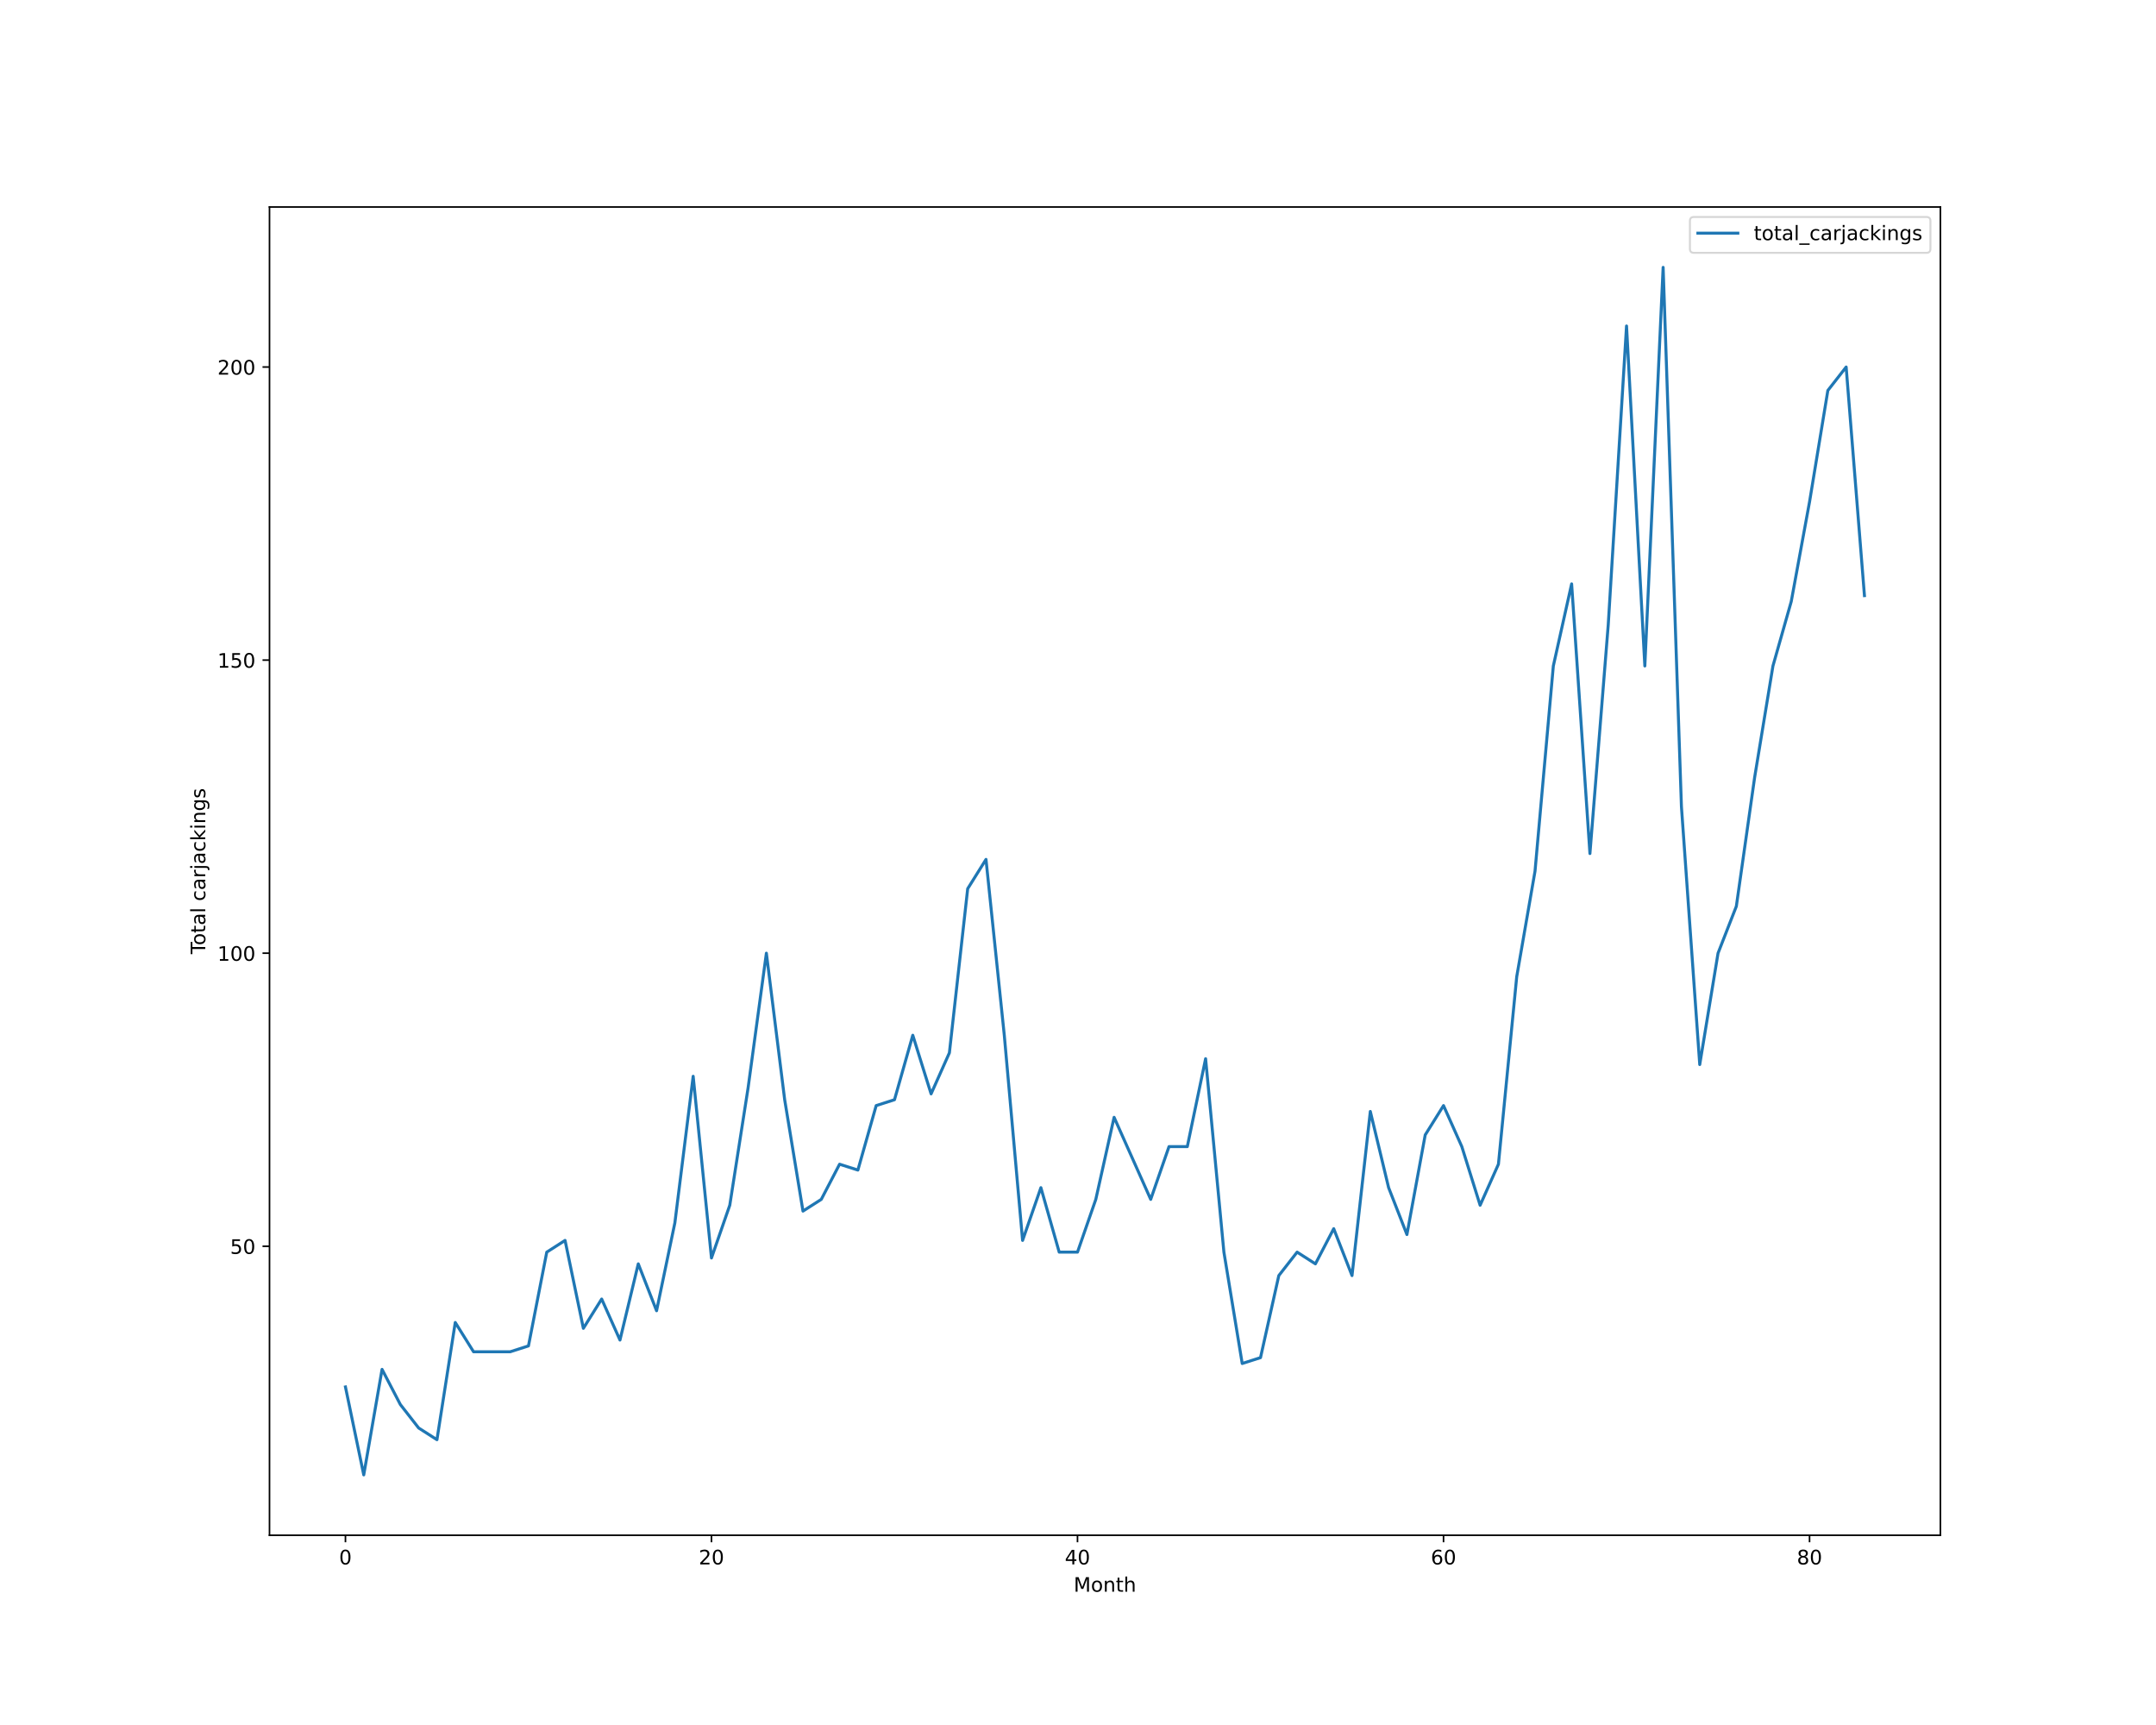
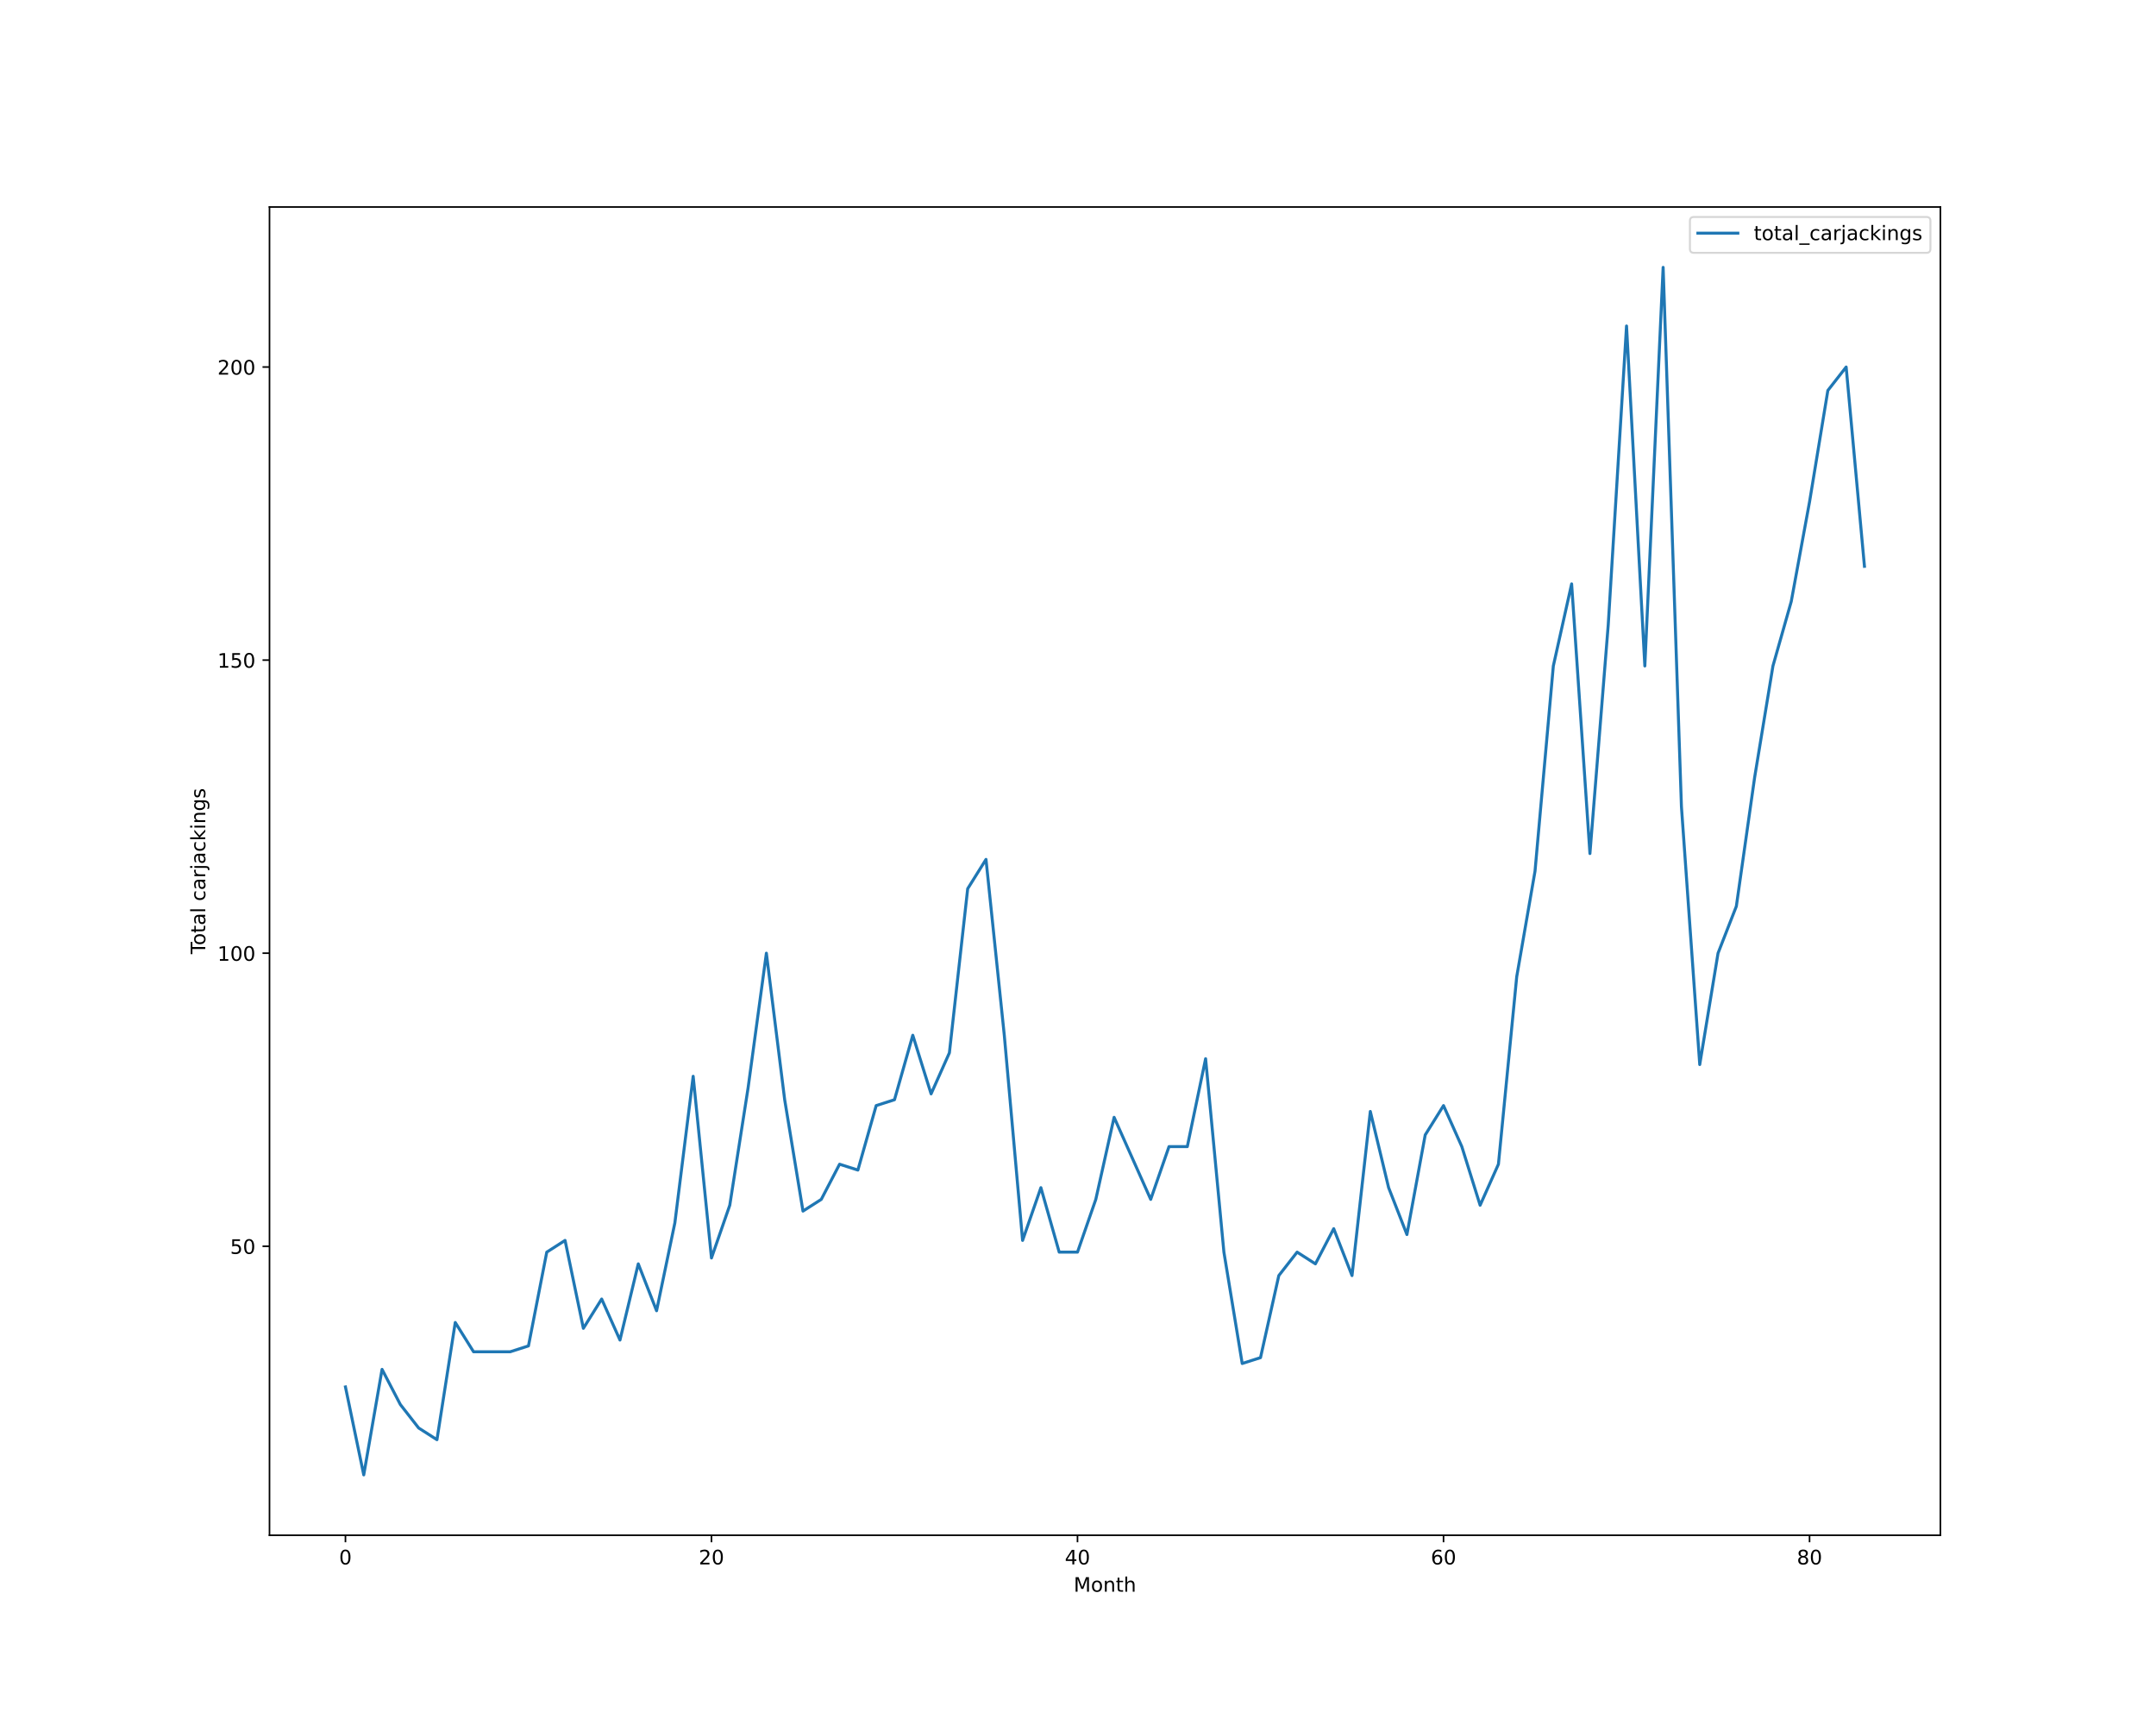
<svg xmlns="http://www.w3.org/2000/svg" xmlns:xlink="http://www.w3.org/1999/xlink" height="864pt" version="1.1" viewBox="0 0 1080 864" width="1080pt">
  <defs>
    <style type="text/css">*{stroke-linecap:butt;stroke-linejoin:round;}</style>
  </defs>
  <g id="figure_1">
    <g id="patch_1">
      <path d="M 0 864  L 1080 864  L 1080 0  L 0 0  z " style="fill:#ffffff;" />
    </g>
    <g id="axes_1">
      <g id="patch_2">
        <path d="M 135 768.96  L 972 768.96  L 972 103.68  L 135 103.68  z " style="fill:#ffffff;" />
      </g>
      <g id="matplotlib.axis_1">
        <g id="xtick_1">
          <g id="line2d_1">
            <defs>
-               <path d="M 0 0  L 0 3.5  " id="m124a4214e5" style="stroke:#000000;stroke-width:0.8;" />
-             </defs>
-             <g>
-               <use style="stroke:#000000;stroke-width:0.8;" x="173.045" xlink:href="#m124a4214e5" y="768.96" />
+               <path d="M 0 0  L 0 3.5  " id="m2dfade4325" style="stroke:#000000;stroke-width:0.8;" />
+             </defs>
+             <g>
+               <use style="stroke:#000000;stroke-width:0.8;" x="173.045" xlink:href="#m2dfade4325" y="768.96" />
            </g>
          </g>
          <g id="text_1">
            <g transform="translate(169.8642 783.5584)scale(0.1 -0.1)">
              <defs>
                <path d="M 2034 4250  Q 1547 4250 1301 3770  Q 1056 3291 1056 2328  Q 1056 1369 1301 889  Q 1547 409 2034 409  Q 2525 409 2770 889  Q 3016 1369 3016 2328  Q 3016 3291 2770 3770  Q 2525 4250 2034 4250  z M 2034 4750  Q 2819 4750 3233 4129  Q 3647 3509 3647 2328  Q 3647 1150 3233 529  Q 2819 -91 2034 -91  Q 1250 -91 836 529  Q 422 1150 422 2328  Q 422 3509 836 4129  Q 1250 4750 2034 4750  z " id="DejaVuSans-30" transform="scale(0.015625)" />
              </defs>
              <use xlink:href="#DejaVuSans-30" />
            </g>
          </g>
        </g>
        <g id="xtick_2">
          <g id="line2d_2">
            <g>
-               <use style="stroke:#000000;stroke-width:0.8;" x="356.397" xlink:href="#m124a4214e5" y="768.96" />
+               <use style="stroke:#000000;stroke-width:0.8;" x="356.397" xlink:href="#m2dfade4325" y="768.96" />
            </g>
          </g>
          <g id="text_2">
            <g transform="translate(350.0345 783.5584)scale(0.1 -0.1)">
              <defs>
                <path d="M 1228 531  L 3431 531  L 3431 0  L 469 0  L 469 531  Q 828 903 1448 1529  Q 2069 2156 2228 2338  Q 2531 2678 2651 2914  Q 2772 3150 2772 3378  Q 2772 3750 2511 3984  Q 2250 4219 1831 4219  Q 1534 4219 1204 4116  Q 875 4013 500 3803  L 500 4441  Q 881 4594 1212 4672  Q 1544 4750 1819 4750  Q 2544 4750 2975 4387  Q 3406 4025 3406 3419  Q 3406 3131 3298 2873  Q 3191 2616 2906 2266  Q 2828 2175 2409 1742  Q 1991 1309 1228 531  z " id="DejaVuSans-32" transform="scale(0.015625)" />
              </defs>
              <use xlink:href="#DejaVuSans-32" />
              <use x="63.623" xlink:href="#DejaVuSans-30" />
            </g>
          </g>
        </g>
        <g id="xtick_3">
          <g id="line2d_3">
            <g>
-               <use style="stroke:#000000;stroke-width:0.8;" x="539.749" xlink:href="#m124a4214e5" y="768.96" />
+               <use style="stroke:#000000;stroke-width:0.8;" x="539.749" xlink:href="#m2dfade4325" y="768.96" />
            </g>
          </g>
          <g id="text_3">
            <g transform="translate(533.3861 783.5584)scale(0.1 -0.1)">
              <defs>
                <path d="M 2419 4116  L 825 1625  L 2419 1625  L 2419 4116  z M 2253 4666  L 3047 4666  L 3047 1625  L 3713 1625  L 3713 1100  L 3047 1100  L 3047 0  L 2419 0  L 2419 1100  L 313 1100  L 313 1709  L 2253 4666  z " id="DejaVuSans-34" transform="scale(0.015625)" />
              </defs>
              <use xlink:href="#DejaVuSans-34" />
              <use x="63.623" xlink:href="#DejaVuSans-30" />
            </g>
          </g>
        </g>
        <g id="xtick_4">
          <g id="line2d_4">
            <g>
-               <use style="stroke:#000000;stroke-width:0.8;" x="723.1" xlink:href="#m124a4214e5" y="768.96" />
+               <use style="stroke:#000000;stroke-width:0.8;" x="723.1" xlink:href="#m2dfade4325" y="768.96" />
            </g>
          </g>
          <g id="text_4">
            <g transform="translate(716.7377 783.5584)scale(0.1 -0.1)">
              <defs>
                <path d="M 2113 2584  Q 1688 2584 1439 2293  Q 1191 2003 1191 1497  Q 1191 994 1439 701  Q 1688 409 2113 409  Q 2538 409 2786 701  Q 3034 994 3034 1497  Q 3034 2003 2786 2293  Q 2538 2584 2113 2584  z M 3366 4563  L 3366 3988  Q 3128 4100 2886 4159  Q 2644 4219 2406 4219  Q 1781 4219 1451 3797  Q 1122 3375 1075 2522  Q 1259 2794 1537 2939  Q 1816 3084 2150 3084  Q 2853 3084 3261 2657  Q 3669 2231 3669 1497  Q 3669 778 3244 343  Q 2819 -91 2113 -91  Q 1303 -91 875 529  Q 447 1150 447 2328  Q 447 3434 972 4092  Q 1497 4750 2381 4750  Q 2619 4750 2861 4703  Q 3103 4656 3366 4563  z " id="DejaVuSans-36" transform="scale(0.015625)" />
              </defs>
              <use xlink:href="#DejaVuSans-36" />
              <use x="63.623" xlink:href="#DejaVuSans-30" />
            </g>
          </g>
        </g>
        <g id="xtick_5">
          <g id="line2d_5">
            <g>
-               <use style="stroke:#000000;stroke-width:0.8;" x="906.452" xlink:href="#m124a4214e5" y="768.96" />
+               <use style="stroke:#000000;stroke-width:0.8;" x="906.452" xlink:href="#m2dfade4325" y="768.96" />
            </g>
          </g>
          <g id="text_5">
            <g transform="translate(900.0893 783.5584)scale(0.1 -0.1)">
              <defs>
                <path d="M 2034 2216  Q 1584 2216 1326 1975  Q 1069 1734 1069 1313  Q 1069 891 1326 650  Q 1584 409 2034 409  Q 2484 409 2743 651  Q 3003 894 3003 1313  Q 3003 1734 2745 1975  Q 2488 2216 2034 2216  z M 1403 2484  Q 997 2584 770 2862  Q 544 3141 544 3541  Q 544 4100 942 4425  Q 1341 4750 2034 4750  Q 2731 4750 3128 4425  Q 3525 4100 3525 3541  Q 3525 3141 3298 2862  Q 3072 2584 2669 2484  Q 3125 2378 3379 2068  Q 3634 1759 3634 1313  Q 3634 634 3220 271  Q 2806 -91 2034 -91  Q 1263 -91 848 271  Q 434 634 434 1313  Q 434 1759 690 2068  Q 947 2378 1403 2484  z M 1172 3481  Q 1172 3119 1398 2916  Q 1625 2713 2034 2713  Q 2441 2713 2670 2916  Q 2900 3119 2900 3481  Q 2900 3844 2670 4047  Q 2441 4250 2034 4250  Q 1625 4250 1398 4047  Q 1172 3844 1172 3481  z " id="DejaVuSans-38" transform="scale(0.015625)" />
              </defs>
              <use xlink:href="#DejaVuSans-38" />
              <use x="63.623" xlink:href="#DejaVuSans-30" />
            </g>
          </g>
        </g>
        <g id="text_6">
          <g transform="translate(537.8289 797.2366)scale(0.1 -0.1)">
            <defs>
              <path d="M 628 4666  L 1569 4666  L 2759 1491  L 3956 4666  L 4897 4666  L 4897 0  L 4281 0  L 4281 4097  L 3078 897  L 2444 897  L 1241 4097  L 1241 0  L 628 0  L 628 4666  z " id="DejaVuSans-4d" transform="scale(0.015625)" />
              <path d="M 1959 3097  Q 1497 3097 1228 2736  Q 959 2375 959 1747  Q 959 1119 1226 758  Q 1494 397 1959 397  Q 2419 397 2687 759  Q 2956 1122 2956 1747  Q 2956 2369 2687 2733  Q 2419 3097 1959 3097  z M 1959 3584  Q 2709 3584 3137 3096  Q 3566 2609 3566 1747  Q 3566 888 3137 398  Q 2709 -91 1959 -91  Q 1206 -91 779 398  Q 353 888 353 1747  Q 353 2609 779 3096  Q 1206 3584 1959 3584  z " id="DejaVuSans-6f" transform="scale(0.015625)" />
              <path d="M 3513 2113  L 3513 0  L 2938 0  L 2938 2094  Q 2938 2591 2744 2837  Q 2550 3084 2163 3084  Q 1697 3084 1428 2787  Q 1159 2491 1159 1978  L 1159 0  L 581 0  L 581 3500  L 1159 3500  L 1159 2956  Q 1366 3272 1645 3428  Q 1925 3584 2291 3584  Q 2894 3584 3203 3211  Q 3513 2838 3513 2113  z " id="DejaVuSans-6e" transform="scale(0.015625)" />
              <path d="M 1172 4494  L 1172 3500  L 2356 3500  L 2356 3053  L 1172 3053  L 1172 1153  Q 1172 725 1289 603  Q 1406 481 1766 481  L 2356 481  L 2356 0  L 1766 0  Q 1100 0 847 248  Q 594 497 594 1153  L 594 3053  L 172 3053  L 172 3500  L 594 3500  L 594 4494  L 1172 4494  z " id="DejaVuSans-74" transform="scale(0.015625)" />
              <path d="M 3513 2113  L 3513 0  L 2938 0  L 2938 2094  Q 2938 2591 2744 2837  Q 2550 3084 2163 3084  Q 1697 3084 1428 2787  Q 1159 2491 1159 1978  L 1159 0  L 581 0  L 581 4863  L 1159 4863  L 1159 2956  Q 1366 3272 1645 3428  Q 1925 3584 2291 3584  Q 2894 3584 3203 3211  Q 3513 2838 3513 2113  z " id="DejaVuSans-68" transform="scale(0.015625)" />
            </defs>
            <use xlink:href="#DejaVuSans-4d" />
            <use x="86.279" xlink:href="#DejaVuSans-6f" />
            <use x="147.461" xlink:href="#DejaVuSans-6e" />
            <use x="210.84" xlink:href="#DejaVuSans-74" />
            <use x="250.049" xlink:href="#DejaVuSans-68" />
          </g>
        </g>
      </g>
      <g id="matplotlib.axis_2">
        <g id="ytick_1">
          <g id="line2d_6">
            <defs>
-               <path d="M 0 0  L -3.5 0  " id="mfc6241ab2e" style="stroke:#000000;stroke-width:0.8;" />
-             </defs>
-             <g>
-               <use style="stroke:#000000;stroke-width:0.8;" x="135" xlink:href="#mfc6241ab2e" y="624.219" />
+               <path d="M 0 0  L -3.5 0  " id="m21515a78c3" style="stroke:#000000;stroke-width:0.8;" />
+             </defs>
+             <g>
+               <use style="stroke:#000000;stroke-width:0.8;" x="135" xlink:href="#m21515a78c3" y="624.219" />
            </g>
          </g>
          <g id="text_7">
            <g transform="translate(115.275 628.0182)scale(0.1 -0.1)">
              <defs>
                <path d="M 691 4666  L 3169 4666  L 3169 4134  L 1269 4134  L 1269 2991  Q 1406 3038 1543 3061  Q 1681 3084 1819 3084  Q 2600 3084 3056 2656  Q 3513 2228 3513 1497  Q 3513 744 3044 326  Q 2575 -91 1722 -91  Q 1428 -91 1123 -41  Q 819 9 494 109  L 494 744  Q 775 591 1075 516  Q 1375 441 1709 441  Q 2250 441 2565 725  Q 2881 1009 2881 1497  Q 2881 1984 2565 2268  Q 2250 2553 1709 2553  Q 1456 2553 1204 2497  Q 953 2441 691 2322  L 691 4666  z " id="DejaVuSans-35" transform="scale(0.015625)" />
              </defs>
              <use xlink:href="#DejaVuSans-35" />
              <use x="63.623" xlink:href="#DejaVuSans-30" />
            </g>
          </g>
        </g>
        <g id="ytick_2">
          <g id="line2d_7">
            <g>
-               <use style="stroke:#000000;stroke-width:0.8;" x="135" xlink:href="#mfc6241ab2e" y="477.423" />
+               <use style="stroke:#000000;stroke-width:0.8;" x="135" xlink:href="#m21515a78c3" y="477.423" />
            </g>
          </g>
          <g id="text_8">
            <g transform="translate(108.9125 481.2221)scale(0.1 -0.1)">
              <defs>
                <path d="M 794 531  L 1825 531  L 1825 4091  L 703 3866  L 703 4441  L 1819 4666  L 2450 4666  L 2450 531  L 3481 531  L 3481 0  L 794 0  L 794 531  z " id="DejaVuSans-31" transform="scale(0.015625)" />
              </defs>
              <use xlink:href="#DejaVuSans-31" />
              <use x="63.623" xlink:href="#DejaVuSans-30" />
              <use x="127.246" xlink:href="#DejaVuSans-30" />
            </g>
          </g>
        </g>
        <g id="ytick_3">
          <g id="line2d_8">
            <g>
-               <use style="stroke:#000000;stroke-width:0.8;" x="135" xlink:href="#mfc6241ab2e" y="330.627" />
+               <use style="stroke:#000000;stroke-width:0.8;" x="135" xlink:href="#m21515a78c3" y="330.627" />
            </g>
          </g>
          <g id="text_9">
            <g transform="translate(108.9125 334.426)scale(0.1 -0.1)">
              <use xlink:href="#DejaVuSans-31" />
              <use x="63.623" xlink:href="#DejaVuSans-35" />
              <use x="127.246" xlink:href="#DejaVuSans-30" />
            </g>
          </g>
        </g>
        <g id="ytick_4">
          <g id="line2d_9">
            <g>
-               <use style="stroke:#000000;stroke-width:0.8;" x="135" xlink:href="#mfc6241ab2e" y="183.831" />
+               <use style="stroke:#000000;stroke-width:0.8;" x="135" xlink:href="#m21515a78c3" y="183.831" />
            </g>
          </g>
          <g id="text_10">
            <g transform="translate(108.9125 187.6299)scale(0.1 -0.1)">
              <use xlink:href="#DejaVuSans-32" />
              <use x="63.623" xlink:href="#DejaVuSans-30" />
              <use x="127.246" xlink:href="#DejaVuSans-30" />
            </g>
          </g>
        </g>
        <g id="text_11">
          <g transform="translate(102.8328 477.8888)rotate(-90)scale(0.1 -0.1)">
            <defs>
              <path d="M -19 4666  L 3928 4666  L 3928 4134  L 2272 4134  L 2272 0  L 1638 0  L 1638 4134  L -19 4134  L -19 4666  z " id="DejaVuSans-54" transform="scale(0.015625)" />
              <path d="M 2194 1759  Q 1497 1759 1228 1600  Q 959 1441 959 1056  Q 959 750 1161 570  Q 1363 391 1709 391  Q 2188 391 2477 730  Q 2766 1069 2766 1631  L 2766 1759  L 2194 1759  z M 3341 1997  L 3341 0  L 2766 0  L 2766 531  Q 2569 213 2275 61  Q 1981 -91 1556 -91  Q 1019 -91 701 211  Q 384 513 384 1019  Q 384 1609 779 1909  Q 1175 2209 1959 2209  L 2766 2209  L 2766 2266  Q 2766 2663 2505 2880  Q 2244 3097 1772 3097  Q 1472 3097 1187 3025  Q 903 2953 641 2809  L 641 3341  Q 956 3463 1253 3523  Q 1550 3584 1831 3584  Q 2591 3584 2966 3190  Q 3341 2797 3341 1997  z " id="DejaVuSans-61" transform="scale(0.015625)" />
              <path d="M 603 4863  L 1178 4863  L 1178 0  L 603 0  L 603 4863  z " id="DejaVuSans-6c" transform="scale(0.015625)" />
              <path id="DejaVuSans-20" transform="scale(0.015625)" />
              <path d="M 3122 3366  L 3122 2828  Q 2878 2963 2633 3030  Q 2388 3097 2138 3097  Q 1578 3097 1268 2742  Q 959 2388 959 1747  Q 959 1106 1268 751  Q 1578 397 2138 397  Q 2388 397 2633 464  Q 2878 531 3122 666  L 3122 134  Q 2881 22 2623 -34  Q 2366 -91 2075 -91  Q 1284 -91 818 406  Q 353 903 353 1747  Q 353 2603 823 3093  Q 1294 3584 2113 3584  Q 2378 3584 2631 3529  Q 2884 3475 3122 3366  z " id="DejaVuSans-63" transform="scale(0.015625)" />
              <path d="M 2631 2963  Q 2534 3019 2420 3045  Q 2306 3072 2169 3072  Q 1681 3072 1420 2755  Q 1159 2438 1159 1844  L 1159 0  L 581 0  L 581 3500  L 1159 3500  L 1159 2956  Q 1341 3275 1631 3429  Q 1922 3584 2338 3584  Q 2397 3584 2469 3576  Q 2541 3569 2628 3553  L 2631 2963  z " id="DejaVuSans-72" transform="scale(0.015625)" />
              <path d="M 603 3500  L 1178 3500  L 1178 -63  Q 1178 -731 923 -1031  Q 669 -1331 103 -1331  L -116 -1331  L -116 -844  L 38 -844  Q 366 -844 484 -692  Q 603 -541 603 -63  L 603 3500  z M 603 4863  L 1178 4863  L 1178 4134  L 603 4134  L 603 4863  z " id="DejaVuSans-6a" transform="scale(0.015625)" />
              <path d="M 581 4863  L 1159 4863  L 1159 1991  L 2875 3500  L 3609 3500  L 1753 1863  L 3688 0  L 2938 0  L 1159 1709  L 1159 0  L 581 0  L 581 4863  z " id="DejaVuSans-6b" transform="scale(0.015625)" />
              <path d="M 603 3500  L 1178 3500  L 1178 0  L 603 0  L 603 3500  z M 603 4863  L 1178 4863  L 1178 4134  L 603 4134  L 603 4863  z " id="DejaVuSans-69" transform="scale(0.015625)" />
              <path d="M 2906 1791  Q 2906 2416 2648 2759  Q 2391 3103 1925 3103  Q 1463 3103 1205 2759  Q 947 2416 947 1791  Q 947 1169 1205 825  Q 1463 481 1925 481  Q 2391 481 2648 825  Q 2906 1169 2906 1791  z M 3481 434  Q 3481 -459 3084 -895  Q 2688 -1331 1869 -1331  Q 1566 -1331 1297 -1286  Q 1028 -1241 775 -1147  L 775 -588  Q 1028 -725 1275 -790  Q 1522 -856 1778 -856  Q 2344 -856 2625 -561  Q 2906 -266 2906 331  L 2906 616  Q 2728 306 2450 153  Q 2172 0 1784 0  Q 1141 0 747 490  Q 353 981 353 1791  Q 353 2603 747 3093  Q 1141 3584 1784 3584  Q 2172 3584 2450 3431  Q 2728 3278 2906 2969  L 2906 3500  L 3481 3500  L 3481 434  z " id="DejaVuSans-67" transform="scale(0.015625)" />
              <path d="M 2834 3397  L 2834 2853  Q 2591 2978 2328 3040  Q 2066 3103 1784 3103  Q 1356 3103 1142 2972  Q 928 2841 928 2578  Q 928 2378 1081 2264  Q 1234 2150 1697 2047  L 1894 2003  Q 2506 1872 2764 1633  Q 3022 1394 3022 966  Q 3022 478 2636 193  Q 2250 -91 1575 -91  Q 1294 -91 989 -36  Q 684 19 347 128  L 347 722  Q 666 556 975 473  Q 1284 391 1588 391  Q 1994 391 2212 530  Q 2431 669 2431 922  Q 2431 1156 2273 1281  Q 2116 1406 1581 1522  L 1381 1569  Q 847 1681 609 1914  Q 372 2147 372 2553  Q 372 3047 722 3315  Q 1072 3584 1716 3584  Q 2034 3584 2315 3537  Q 2597 3491 2834 3397  z " id="DejaVuSans-73" transform="scale(0.015625)" />
            </defs>
            <use xlink:href="#DejaVuSans-54" />
            <use x="44.084" xlink:href="#DejaVuSans-6f" />
            <use x="105.266" xlink:href="#DejaVuSans-74" />
            <use x="144.475" xlink:href="#DejaVuSans-61" />
            <use x="205.754" xlink:href="#DejaVuSans-6c" />
            <use x="233.537" xlink:href="#DejaVuSans-20" />
            <use x="265.324" xlink:href="#DejaVuSans-63" />
            <use x="320.305" xlink:href="#DejaVuSans-61" />
            <use x="381.584" xlink:href="#DejaVuSans-72" />
            <use x="422.697" xlink:href="#DejaVuSans-6a" />
            <use x="450.48" xlink:href="#DejaVuSans-61" />
            <use x="511.76" xlink:href="#DejaVuSans-63" />
            <use x="566.74" xlink:href="#DejaVuSans-6b" />
            <use x="624.65" xlink:href="#DejaVuSans-69" />
            <use x="652.434" xlink:href="#DejaVuSans-6e" />
            <use x="715.812" xlink:href="#DejaVuSans-67" />
            <use x="779.289" xlink:href="#DejaVuSans-73" />
          </g>
        </g>
      </g>
      <g id="line2d_10">
-         <path clip-path="url(#p6665a65dbe)" d="M 173.045 694.681  L 182.213 738.72  L 191.381 685.873  L 200.548 703.489  L 209.716 715.233  L 218.883 721.104  L 228.051 662.386  L 237.219 677.066  L 246.386 677.066  L 255.554 677.066  L 264.721 674.13  L 273.889 627.155  L 283.056 621.283  L 292.224 665.322  L 301.392 650.642  L 310.559 671.194  L 319.727 633.027  L 328.894 656.514  L 338.062 612.475  L 347.229 539.077  L 356.397 630.091  L 365.565 603.668  L 374.732 544.949  L 383.9 477.423  L 393.067 550.821  L 402.235 606.603  L 411.403 600.732  L 420.57 583.116  L 429.738 586.052  L 438.905 553.757  L 448.073 550.821  L 457.24 518.526  L 466.408 547.885  L 475.576 527.334  L 484.743 445.128  L 493.911 430.448  L 503.078 518.526  L 512.246 621.283  L 521.413 594.86  L 530.581 627.155  L 539.749 627.155  L 548.916 600.732  L 558.084 559.629  L 567.251 580.18  L 576.419 600.732  L 585.587 574.308  L 594.754 574.308  L 603.922 530.27  L 613.089 627.155  L 622.257 682.937  L 631.424 680.002  L 640.592 638.899  L 649.76 627.155  L 658.927 633.027  L 668.095 615.411  L 677.262 638.899  L 686.43 556.693  L 695.597 594.86  L 704.765 618.347  L 713.933 568.437  L 723.1 553.757  L 732.268 574.308  L 741.435 603.668  L 750.603 583.116  L 759.771 489.167  L 768.938 436.32  L 778.106 333.563  L 787.273 292.46  L 796.441 427.512  L 805.608 313.011  L 814.776 163.279  L 823.944 333.563  L 833.111 133.92  L 842.279 404.025  L 851.446 533.205  L 860.614 477.423  L 869.781 453.936  L 878.949 389.345  L 888.117 333.563  L 897.284 301.268  L 906.452 251.357  L 915.619 195.574  L 924.787 183.831  L 933.955 298.332  " style="fill:none;stroke:#1f77b4;stroke-linecap:square;stroke-width:1.5;" />
+         <path clip-path="url(#p0ffb75917a)" d="M 173.045 694.681  L 182.213 738.72  L 191.381 685.873  L 200.548 703.489  L 209.716 715.233  L 218.883 721.104  L 228.051 662.386  L 237.219 677.066  L 246.386 677.066  L 255.554 677.066  L 264.721 674.13  L 273.889 627.155  L 283.056 621.283  L 292.224 665.322  L 301.392 650.642  L 310.559 671.194  L 319.727 633.027  L 328.894 656.514  L 338.062 612.475  L 347.229 539.077  L 356.397 630.091  L 365.565 603.668  L 374.732 544.949  L 383.9 477.423  L 393.067 550.821  L 402.235 606.603  L 411.403 600.732  L 420.57 583.116  L 429.738 586.052  L 438.905 553.757  L 448.073 550.821  L 457.24 518.526  L 466.408 547.885  L 475.576 527.334  L 484.743 445.128  L 493.911 430.448  L 503.078 518.526  L 512.246 621.283  L 521.413 594.86  L 530.581 627.155  L 539.749 627.155  L 548.916 600.732  L 558.084 559.629  L 567.251 580.18  L 576.419 600.732  L 585.587 574.308  L 594.754 574.308  L 603.922 530.27  L 613.089 627.155  L 622.257 682.937  L 631.424 680.002  L 640.592 638.899  L 649.76 627.155  L 658.927 633.027  L 668.095 615.411  L 677.262 638.899  L 686.43 556.693  L 695.597 594.86  L 704.765 618.347  L 713.933 568.437  L 723.1 553.757  L 732.268 574.308  L 741.435 603.668  L 750.603 583.116  L 759.771 489.167  L 768.938 436.32  L 778.106 333.563  L 787.273 292.46  L 796.441 427.512  L 805.608 313.011  L 814.776 163.279  L 823.944 333.563  L 833.111 133.92  L 842.279 404.025  L 851.446 533.205  L 860.614 477.423  L 869.781 453.936  L 878.949 389.345  L 888.117 333.563  L 897.284 301.268  L 906.452 251.357  L 915.619 195.574  L 924.787 183.831  L 933.955 283.652  " style="fill:none;stroke:#1f77b4;stroke-linecap:square;stroke-width:1.5;" />
      </g>
      <g id="patch_3">
        <path d="M 135 768.96  L 135 103.68  " style="fill:none;stroke:#000000;stroke-linecap:square;stroke-linejoin:miter;stroke-width:0.8;" />
      </g>
      <g id="patch_4">
        <path d="M 972 768.96  L 972 103.68  " style="fill:none;stroke:#000000;stroke-linecap:square;stroke-linejoin:miter;stroke-width:0.8;" />
      </g>
      <g id="patch_5">
        <path d="M 135 768.96  L 972 768.96  " style="fill:none;stroke:#000000;stroke-linecap:square;stroke-linejoin:miter;stroke-width:0.8;" />
      </g>
      <g id="patch_6">
        <path d="M 135 103.68  L 972 103.68  " style="fill:none;stroke:#000000;stroke-linecap:square;stroke-linejoin:miter;stroke-width:0.8;" />
      </g>
      <g id="legend_1">
        <g id="patch_7">
          <path d="M 848.528 126.636  L 965 126.636  Q 967 126.636 967 124.636  L 967 110.68  Q 967 108.68 965 108.68  L 848.528 108.68  Q 846.528 108.68 846.528 110.68  L 846.528 124.636  Q 846.528 126.636 848.528 126.636  z " style="fill:#ffffff;opacity:0.8;stroke:#cccccc;stroke-linejoin:miter;" />
        </g>
        <g id="line2d_11">
          <path d="M 850.528 116.778  L 870.528 116.778  " style="fill:none;stroke:#1f77b4;stroke-linecap:square;stroke-width:1.5;" />
        </g>
        <g id="line2d_12" />
        <g id="text_12">
          <g transform="translate(878.5281 120.2784)scale(0.1 -0.1)">
            <defs>
              <path d="M 3263 -1063  L 3263 -1509  L -63 -1509  L -63 -1063  L 3263 -1063  z " id="DejaVuSans-5f" transform="scale(0.015625)" />
            </defs>
            <use xlink:href="#DejaVuSans-74" />
            <use x="39.209" xlink:href="#DejaVuSans-6f" />
            <use x="100.391" xlink:href="#DejaVuSans-74" />
            <use x="139.6" xlink:href="#DejaVuSans-61" />
            <use x="200.879" xlink:href="#DejaVuSans-6c" />
            <use x="228.662" xlink:href="#DejaVuSans-5f" />
            <use x="278.662" xlink:href="#DejaVuSans-63" />
            <use x="333.643" xlink:href="#DejaVuSans-61" />
            <use x="394.922" xlink:href="#DejaVuSans-72" />
            <use x="436.035" xlink:href="#DejaVuSans-6a" />
            <use x="463.818" xlink:href="#DejaVuSans-61" />
            <use x="525.098" xlink:href="#DejaVuSans-63" />
            <use x="580.078" xlink:href="#DejaVuSans-6b" />
            <use x="637.988" xlink:href="#DejaVuSans-69" />
            <use x="665.771" xlink:href="#DejaVuSans-6e" />
            <use x="729.15" xlink:href="#DejaVuSans-67" />
            <use x="792.627" xlink:href="#DejaVuSans-73" />
          </g>
        </g>
      </g>
    </g>
  </g>
  <defs>
-     <clipPath id="p6665a65dbe">
+     <clipPath id="p0ffb75917a">
      <rect height="665.28" width="837" x="135" y="103.68" />
    </clipPath>
  </defs>
</svg>
